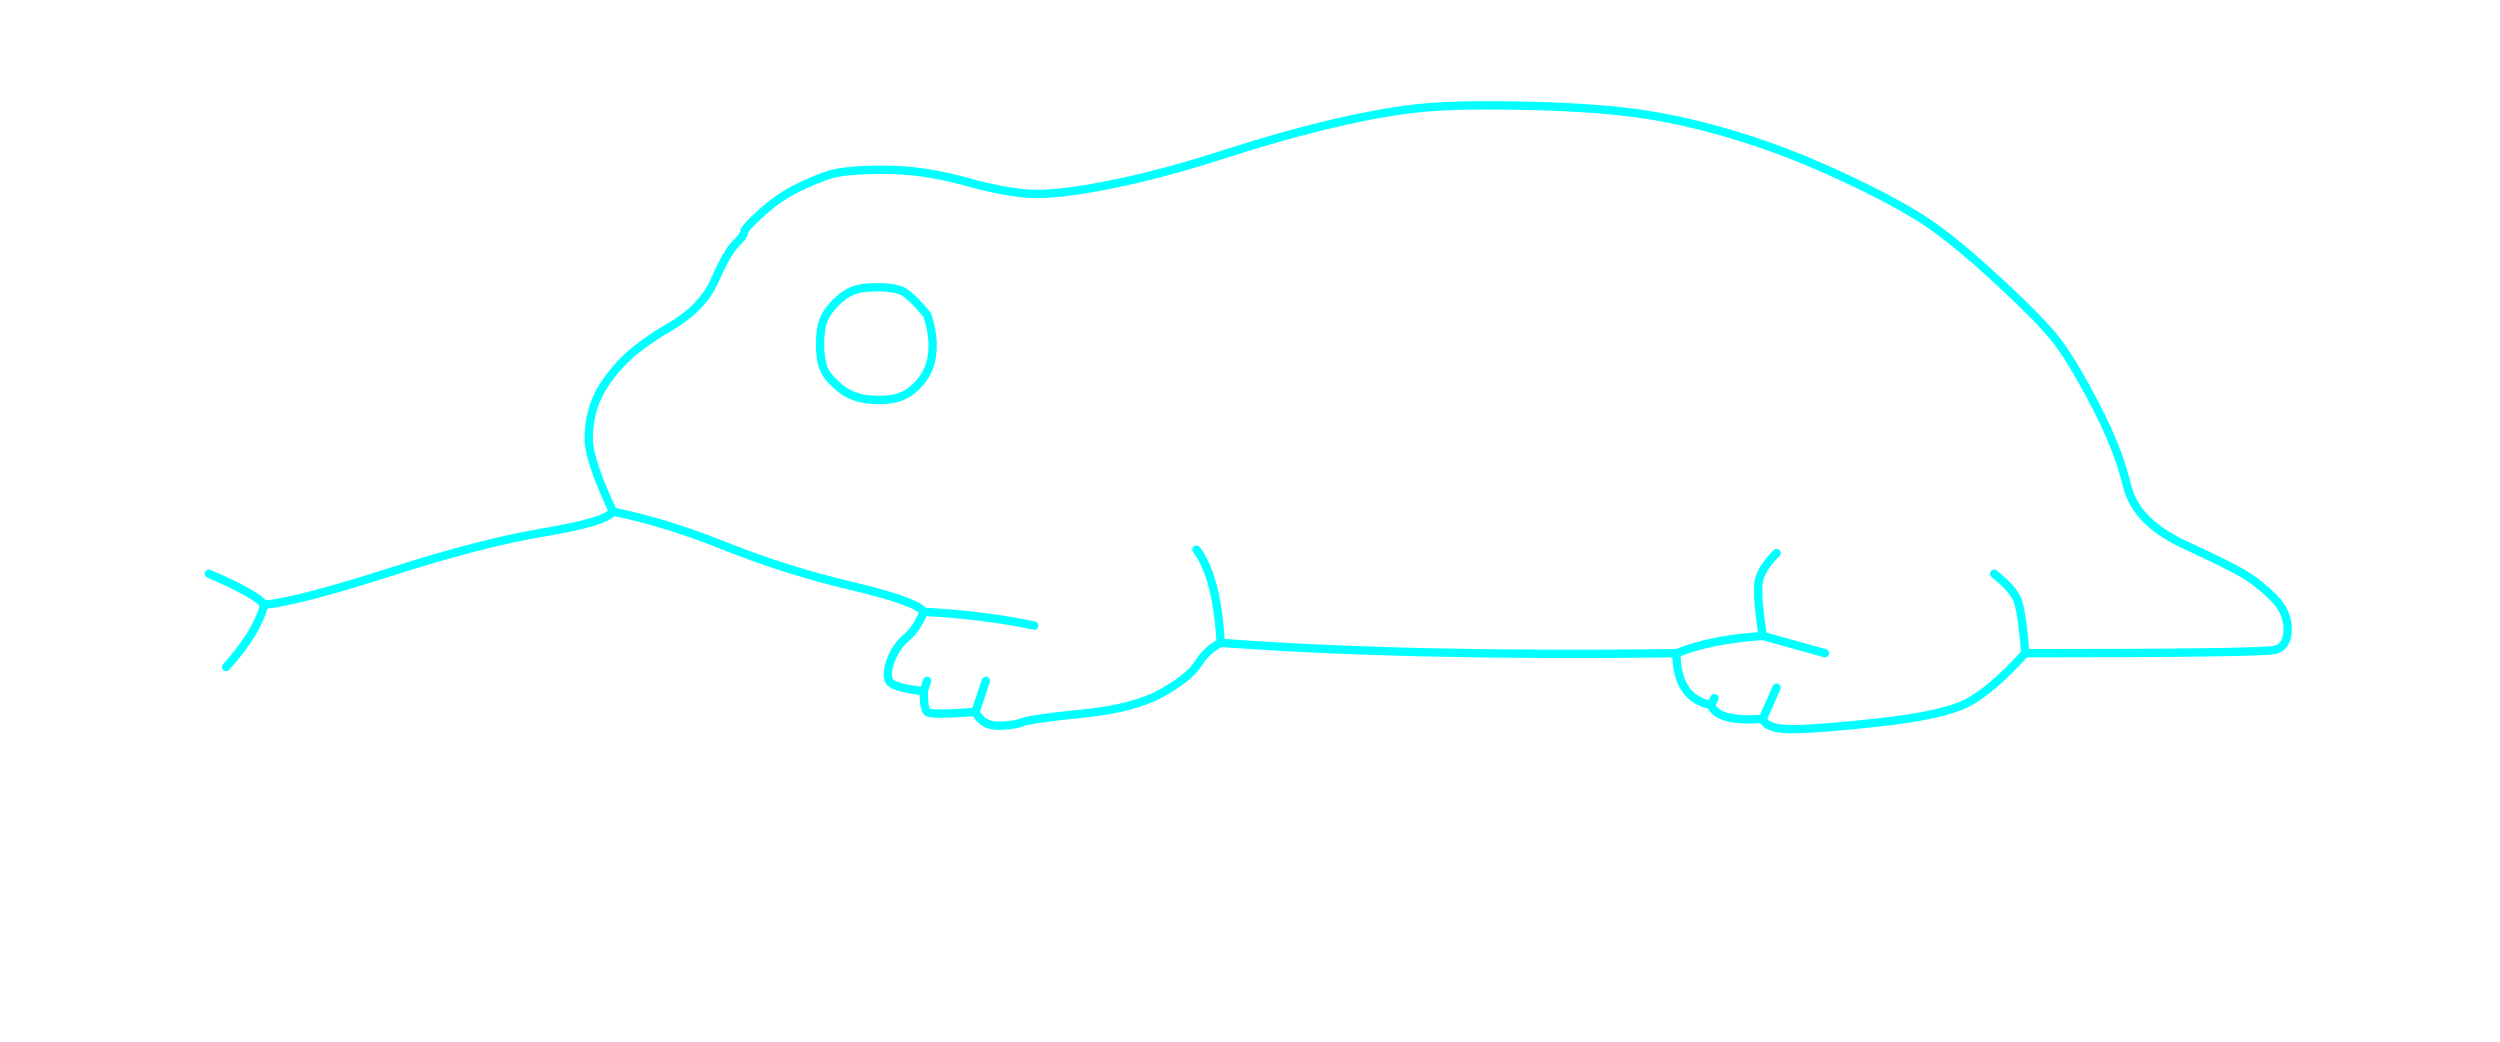
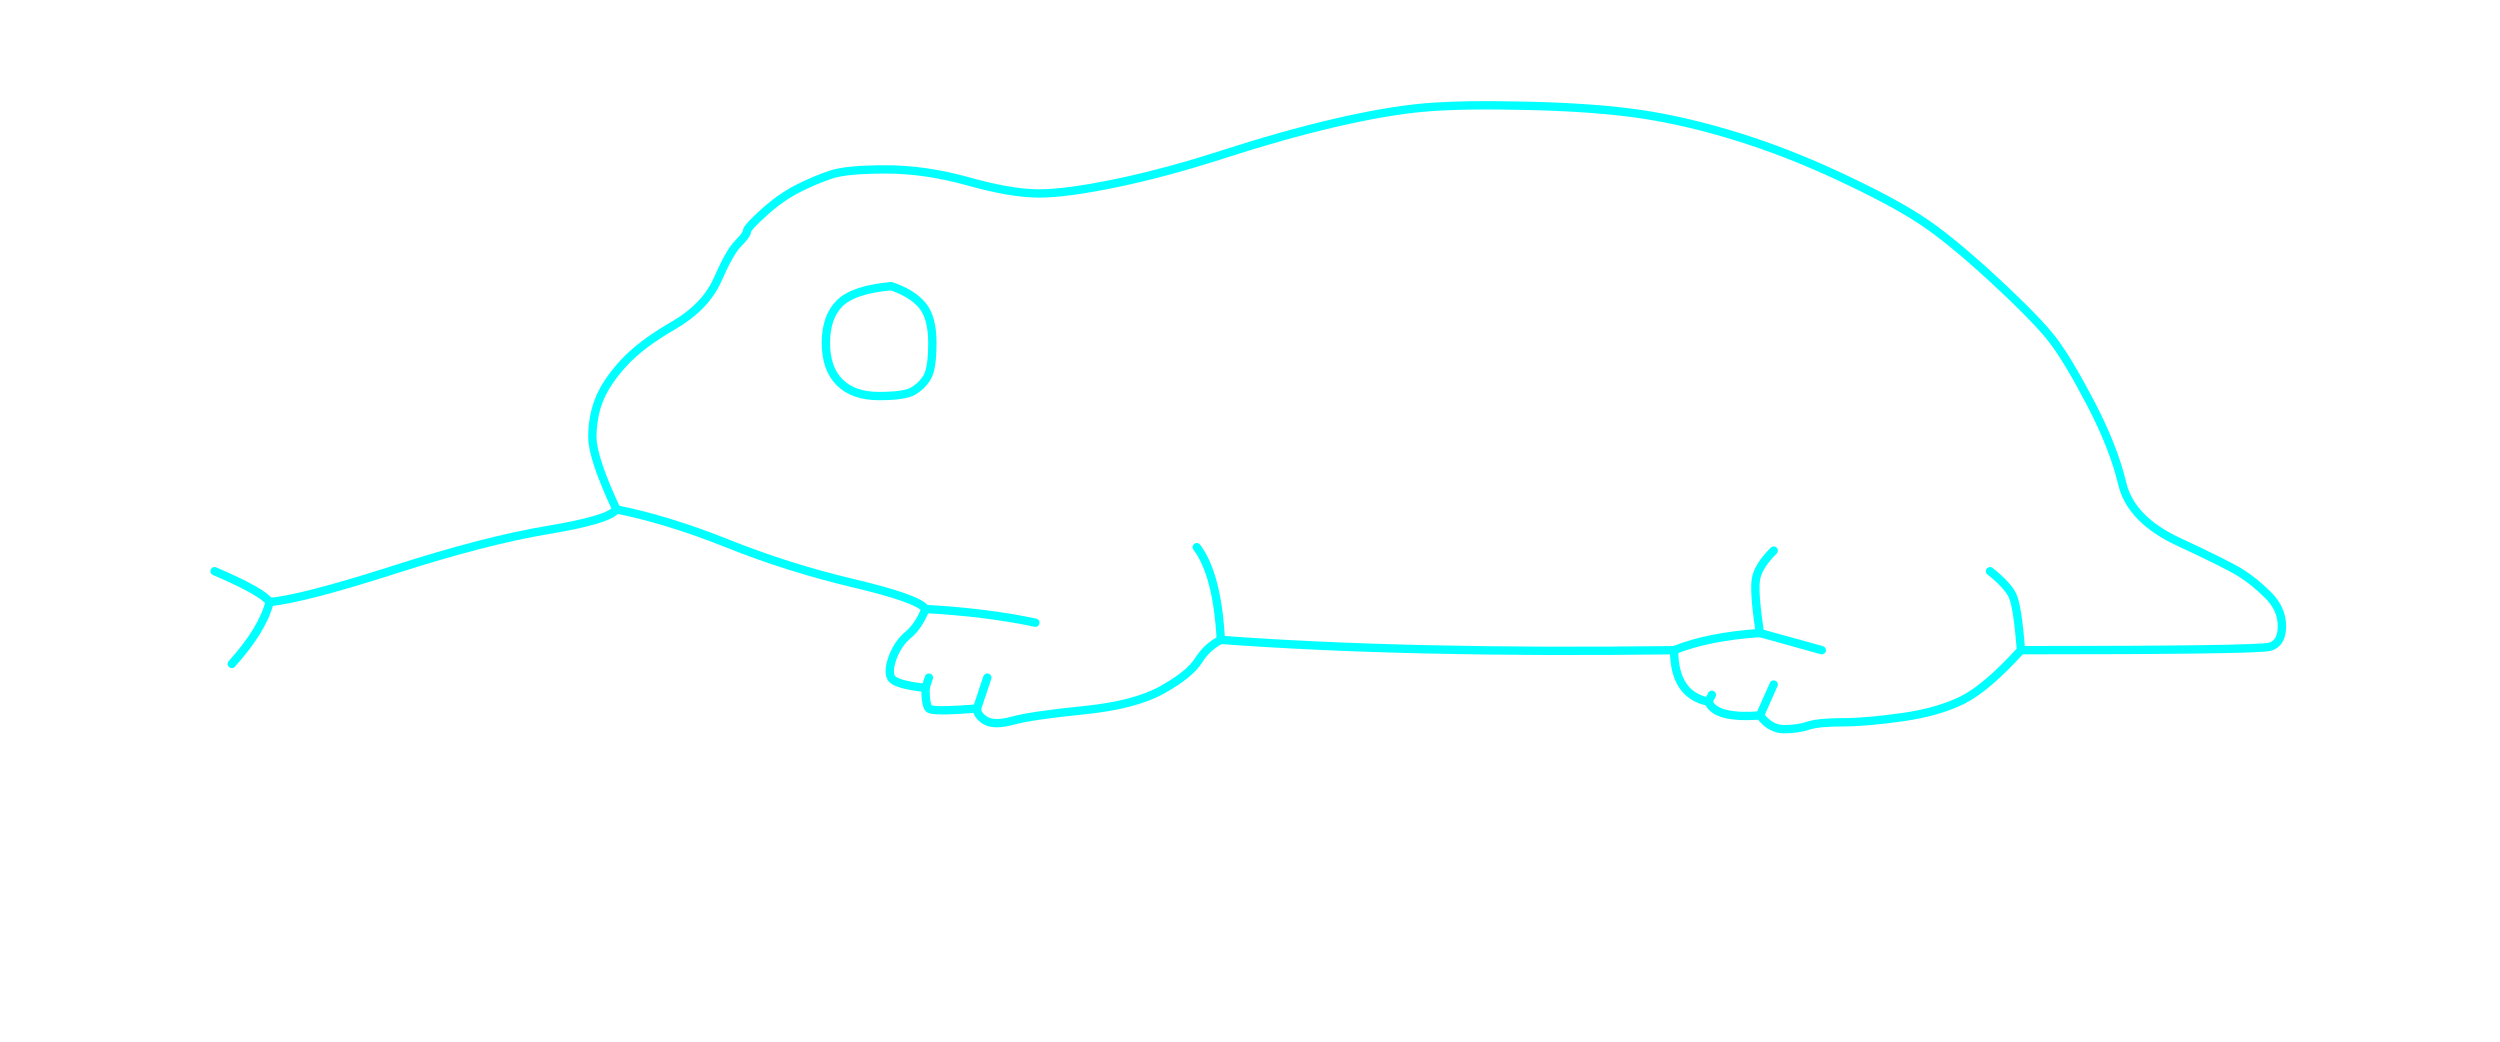
<svg xmlns="http://www.w3.org/2000/svg" viewBox="0 0 1200 500">
  <g fill="none" stroke="#00ffff" stroke-width="4" stroke-linecap="round" stroke-linejoin="round">
-     <path d="M 126.80 290.33 Q 123.48 285.36 100.28 275.41" />
-     <path d="M 126.80 290.33 Q 143.37 288.67 187.29 274.59 Q 231.22 260.50 261.05 255.52 Q 290.88 250.55 294.20 245.58" />
-     <path d="M 126.80 290.33 Q 123.48 303.59 108.56 320.17" />
-     <path d="M 822.93 335.08 L 821.27 338.40" />
-     <path d="M 445.03 326.80 L 443.37 331.77" />
-     <path d="M 443.37 331.77 Q 428.45 330.11 426.80 326.80 Q 425.14 323.48 427.62 316.85 Q 430.11 310.22 435.08 306.08 Q 440.06 301.93 443.37 293.65" />
-     <path d="M 443.37 331.77 Q 443.37 340.06 445.03 341.71 Q 446.69 343.37 468.23 341.71" />
-     <path d="M 294.20 245.58 Q 282.60 220.72 282.60 210.77 Q 282.60 200.83 285.91 192.54 Q 289.23 184.25 297.51 175.14 Q 305.80 166.02 321.55 156.91 Q 337.29 147.79 343.09 134.53 Q 348.90 121.27 353.04 117.13 Q 357.18 112.98 357.18 111.33 Q 357.18 109.67 365.47 102.21 Q 373.76 94.75 382.04 90.61 Q 390.33 86.46 397.79 83.98 Q 405.25 81.49 424.31 81.49 Q 443.37 81.49 464.09 87.29 Q 484.81 93.09 498.07 93.09 Q 511.33 93.09 535.36 88.12 Q 559.39 83.15 587.57 74.03 Q 615.75 64.92 640.61 59.12 Q 665.47 53.31 683.70 51.66 Q 701.93 50.00 735.08 50.83 Q 768.23 51.66 789.78 54.97 Q 811.33 58.29 835.36 65.75 Q 859.39 73.20 884.25 84.81 Q 909.12 96.41 923.20 105.52 Q 937.29 114.64 958.84 134.53 Q 980.39 154.42 987.85 164.36 Q 995.30 174.31 1006.08 195.03 Q 1016.85 215.75 1020.99 233.15 Q 1025.14 250.55 1048.34 261.33 Q 1071.55 272.10 1078.18 276.24 Q 1084.81 280.39 1091.44 287.02 Q 1098.07 293.65 1098.07 301.93 Q 1098.07 310.22 1092.27 311.88 Q 1086.46 313.54 972.10 313.54" />
-     <path d="M 294.20 245.58 Q 319.06 250.55 348.07 262.15 Q 377.07 273.76 408.56 281.22 Q 440.06 288.67 443.37 293.65" />
-     <path d="M 496.41 300.28 Q 473.20 295.30 443.37 293.65" />
-     <path d="M 585.91 308.56 Q 584.25 277.07 574.31 263.81" />
-     <path d="M 585.91 308.56 Q 579.28 311.88 575.14 318.51 Q 570.99 325.14 557.73 332.60 Q 544.48 340.06 519.61 342.54 Q 494.75 345.03 490.61 346.69 Q 486.46 348.34 479.01 348.34 Q 471.55 348.34 468.23 341.71" />
-     <path d="M 585.91 308.56 Q 675.41 315.19 804.70 313.54" />
-     <path d="M 852.76 265.47 Q 846.13 272.10 844.48 277.90 Q 842.82 283.70 846.13 305.25" />
-     <path d="M 468.23 341.71 L 473.20 326.80" />
-     <path d="M 972.10 313.54 Q 970.44 291.99 967.96 287.02 Q 965.47 282.04 957.18 275.41" />
-     <path d="M 972.10 313.54 Q 955.52 331.77 943.92 337.57 Q 932.32 343.37 902.49 346.69 Q 872.65 350.00 860.22 350.00 Q 847.79 350.00 846.13 345.03" />
-     <path d="M 875.97 313.54 L 846.13 305.25" />
-     <path d="M 852.76 330.11 L 846.13 345.03" />
-     <path d="M 804.70 313.54 Q 821.27 306.91 846.13 305.25" />
-     <path d="M 804.70 313.54 Q 804.70 335.08 821.27 338.40" />
-     <path d="M 821.27 338.40 Q 824.59 346.69 846.13 345.03" />
-     <path d="M 445.03 151.10 Q 436.74 141.16 432.60 139.50 Q 428.45 137.85 420.99 137.85 Q 413.54 137.85 409.39 139.50 Q 405.25 141.16 401.10 145.30 Q 396.96 149.45 395.30 153.59 Q 393.65 157.73 393.65 165.19 Q 393.65 172.65 395.30 176.80 Q 396.96 180.94 402.76 185.91 Q 408.56 190.88 416.85 191.71 Q 425.14 192.54 430.94 190.88 Q 436.74 189.23 441.71 183.43 Q 446.69 177.62 447.51 169.34 Q 448.34 161.05 445.03 151.10" />
+     <path d="M 574.45 262.64 Q 584.34 275.82 585.99 307.14" />
+     <path d="M 129.40 289.01 Q 126.10 284.07 103.02 274.18" />
+     <path d="M 129.40 289.01 Q 145.88 287.36 189.56 273.35 Q 233.24 259.34 262.91 254.40 Q 292.58 249.45 295.88 244.51" />
+     <path d="M 129.40 289.01 Q 126.10 302.20 111.26 318.68" />
+     <path d="M 821.70 333.52 L 820.05 336.81" />
+     <path d="M 445.88 325.27 L 444.23 330.22" />
+     <path d="M 444.23 330.22 Q 429.40 328.57 427.75 325.27 Q 426.10 321.98 428.57 315.38 Q 431.04 308.79 435.99 304.67 Q 440.93 300.55 444.23 292.31" />
+     <path d="M 444.23 330.22 Q 444.23 338.46 445.88 340.11 Q 447.53 341.76 468.96 340.11" />
+     <path d="M 295.88 244.51 Q 284.34 219.78 284.34 209.89 Q 284.34 200.00 287.64 191.76 Q 290.93 183.52 299.18 174.45 Q 307.42 165.38 323.08 156.32 Q 338.74 147.25 344.51 134.07 Q 350.27 120.88 354.40 116.76 Q 358.52 112.64 358.52 110.99 Q 358.52 109.34 366.76 101.92 Q 375.00 94.51 383.24 90.38 Q 391.48 86.26 398.90 83.79 Q 406.32 81.32 425.27 81.32 Q 444.23 81.32 464.84 87.09 Q 485.44 92.86 498.63 92.86 Q 511.81 92.86 535.71 87.91 Q 559.62 82.97 587.64 73.90 Q 615.66 64.84 640.38 59.07 Q 665.11 53.30 683.24 51.65 Q 701.37 50.00 734.34 50.82 Q 767.31 51.65 788.74 54.95 Q 810.16 58.24 834.07 65.66 Q 857.97 73.08 882.69 84.62 Q 907.42 96.15 921.43 105.22 Q 935.44 114.29 956.87 134.07 Q 978.30 153.85 985.71 163.74 Q 993.13 173.63 1003.85 194.23 Q 1014.56 214.84 1018.68 232.14 Q 1022.80 249.45 1045.88 260.16 Q 1068.96 270.88 1075.55 275.00 Q 1082.14 279.12 1088.74 285.71 Q 1095.33 292.31 1095.33 300.55 Q 1095.33 308.79 1089.56 310.44 Q 1083.79 312.09 970.05 312.09" />
+     <path d="M 295.88 244.51 Q 320.60 249.45 349.45 260.99 Q 378.30 272.53 409.62 279.95 Q 440.93 287.36 444.23 292.31" />
+     <path d="M 496.98 298.90 Q 473.90 293.96 444.23 292.31" />
+     <path d="M 585.99 307.14 Q 579.40 310.44 575.27 317.03 Q 571.15 323.63 557.97 331.04 Q 544.78 338.46 520.05 340.93 Q 495.33 343.41 486.26 345.88 Q 477.20 348.35 473.08 345.88 Q 468.96 343.41 468.96 340.11" />
+     <path d="M 585.99 307.14 Q 675.00 313.74 803.57 312.09" />
+     <path d="M 851.37 264.29 Q 844.78 270.88 843.13 276.65 Q 841.48 282.42 844.78 303.85" />
+     <path d="M 468.96 340.11 L 473.90 325.27" />
+     <path d="M 970.05 312.09 Q 968.41 290.66 965.93 285.71 Q 963.46 280.77 955.22 274.18" />
+     <path d="M 970.05 312.09 Q 953.57 330.22 942.03 335.99 Q 930.49 341.76 913.19 344.23 Q 895.88 346.70 884.34 346.70 Q 872.80 346.70 867.86 348.35 Q 862.91 350.00 856.32 350.00 Q 849.73 350.00 844.78 343.41" />
+     <path d="M 874.45 312.09 L 844.78 303.85" />
+     <path d="M 851.37 328.57 L 844.78 343.41" />
+     <path d="M 803.57 312.09 Q 820.05 305.49 844.78 303.85" />
+     <path d="M 803.57 312.09 Q 803.57 333.52 820.05 336.81" />
+     <path d="M 820.05 336.81 Q 823.35 345.05 844.78 343.41" />
+     <path d="M 427.75 137.36 Q 409.62 139.01 403.02 145.60 Q 396.43 152.20 396.43 164.56 Q 396.43 176.92 403.02 183.52 Q 409.62 190.11 421.98 190.11 Q 434.34 190.11 438.46 187.64 Q 442.58 185.16 445.05 181.04 Q 447.53 176.92 447.53 164.56 Q 447.53 152.20 442.58 146.43 Q 437.64 140.66 427.75 137.36" />
  </g>
</svg>
